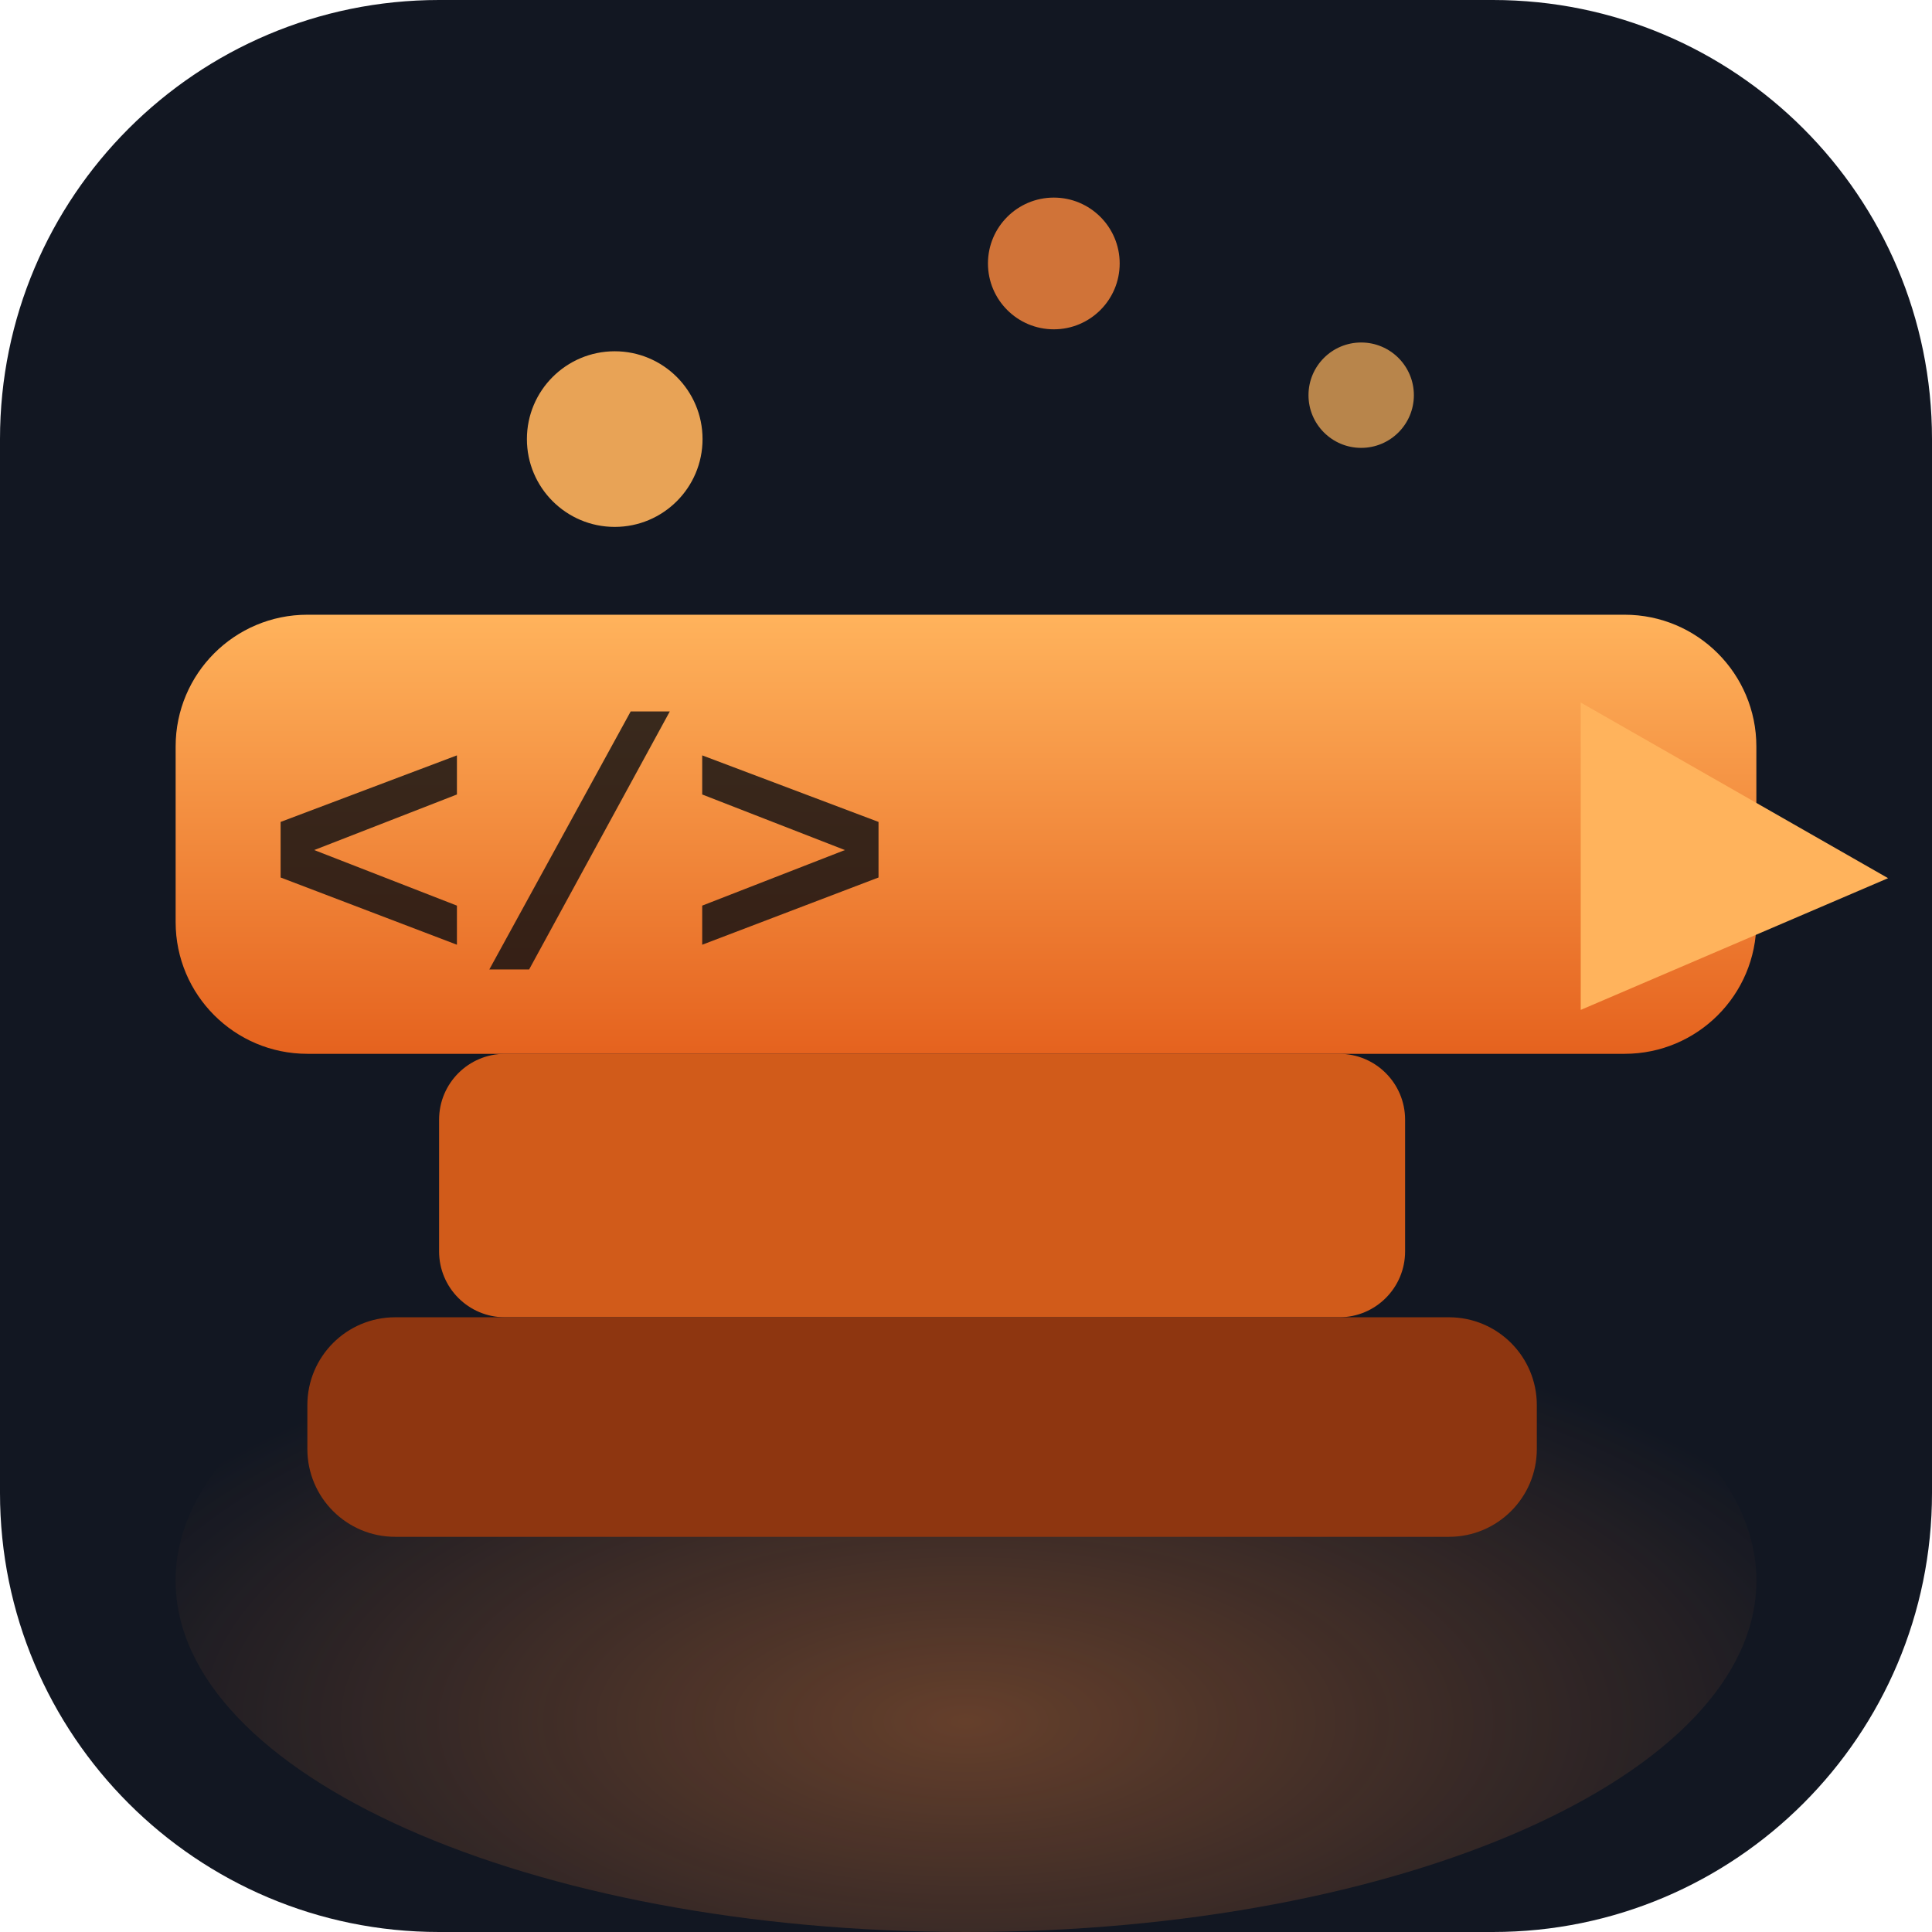
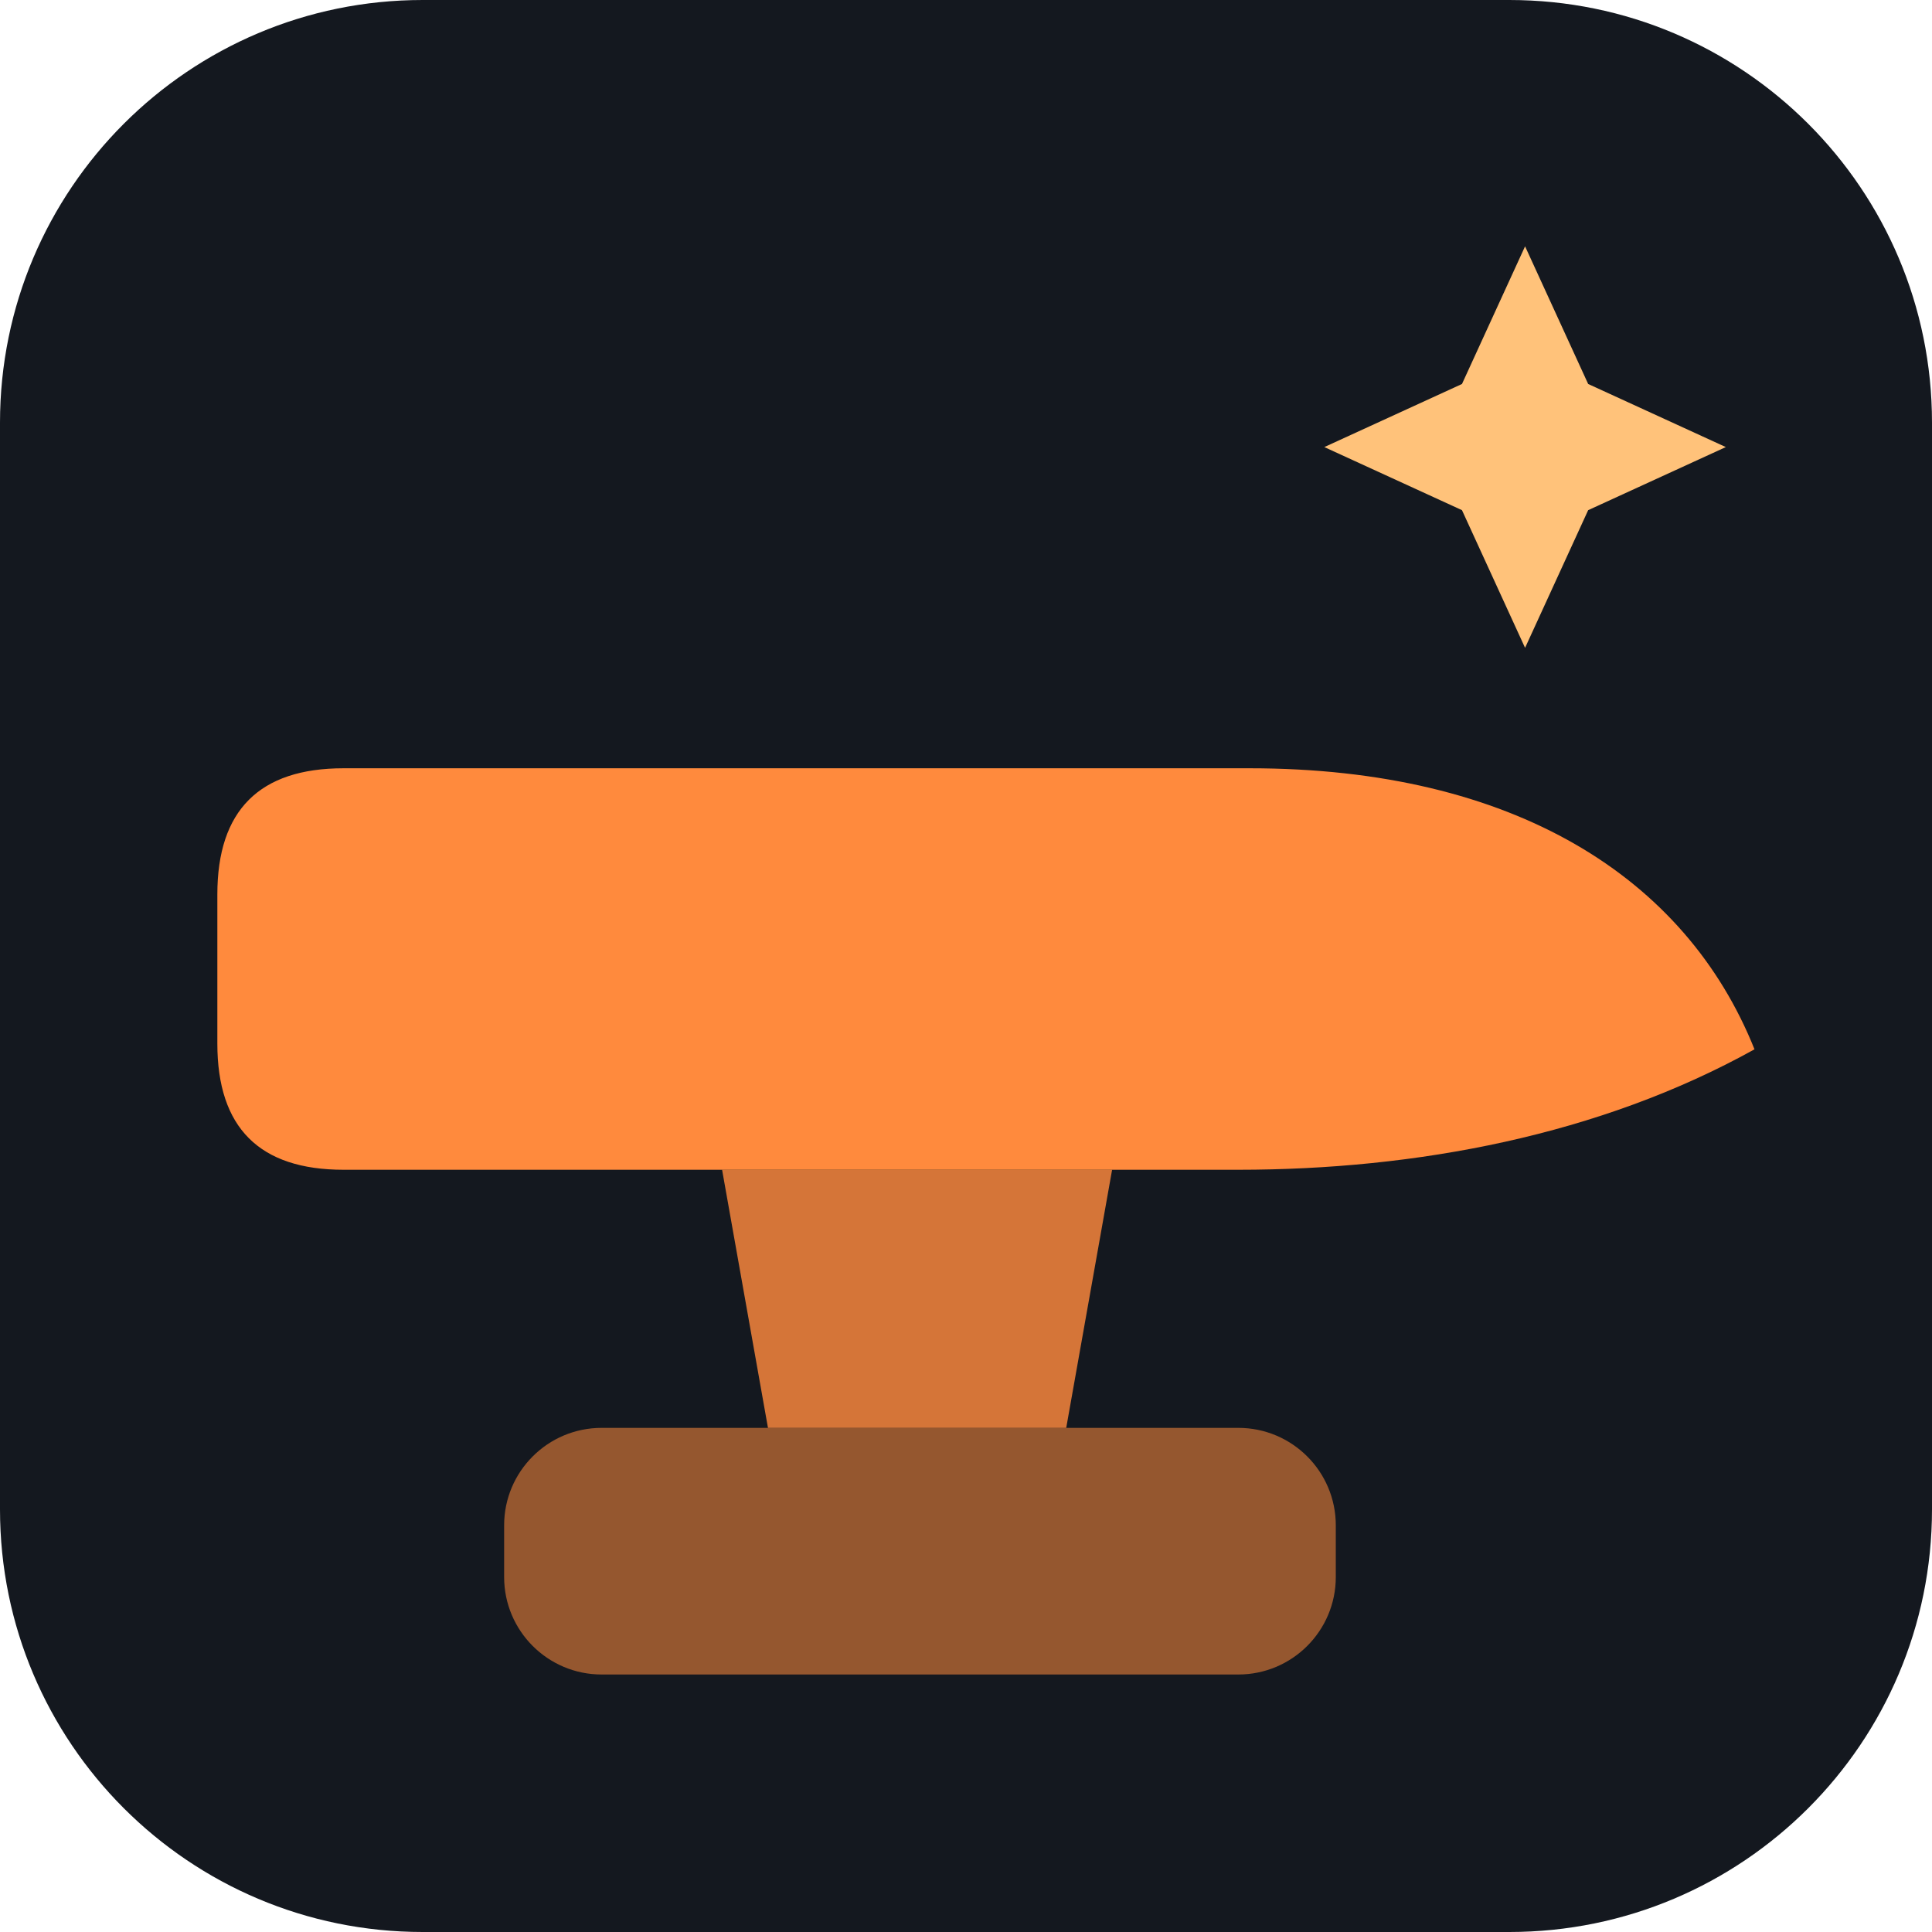
- <svg xmlns="http://www.w3.org/2000/svg" viewBox="0 0 44 44" width="44" height="44" role="img" aria-label="Mini Forge Dev">
-   <defs>
-     <linearGradient id="fav-top" x1="0%" y1="0%" x2="0%" y2="100%">
-       <stop offset="0%" stop-color="#FFB35C" />
-       <stop offset="100%" stop-color="#E5621E" />
-     </linearGradient>
-     <radialGradient id="fav-glow" cx="50%" cy="70%" r="60%">
-       <stop offset="0%" stop-color="#FF8A3D" stop-opacity="0.35" />
-       <stop offset="100%" stop-color="#FF8A3D" stop-opacity="0" />
-     </radialGradient>
-   </defs>
-   <rect width="44" height="44" rx="10" fill="#121722" />
-   <ellipse cx="22" cy="36" rx="18" ry="8" fill="url(#fav-glow)" />
-   <rect x="4" y="14" width="36" height="10" rx="3" fill="url(#fav-top)" />
-   <path d="M36 16 L43 20 L36 23" fill="#FFB35C" />
-   <rect x="10" y="24" width="22" height="6" rx="1.5" fill="#D15B1A" />
-   <rect x="7" y="30" width="28" height="5" rx="2" fill="#8E3610" />
-   <text x="6" y="22" font-family="'Courier New',monospace" font-size="8" font-weight="900" fill="#090B10" opacity="0.8">&lt;/&gt;</text>
-   <circle cx="14" cy="10" r="2" fill="#FFB35C" opacity="0.9" />
-   <circle cx="24" cy="6" r="1.5" fill="#FF8A3D" opacity="0.8" />
-   <circle cx="31" cy="9" r="1.2" fill="#FFB35C" opacity="0.7" />
+ <svg xmlns="http://www.w3.org/2000/svg" viewBox="0 0 64 64" width="64" height="64" role="img" aria-label="Mini Forge Dev">
+   <rect width="64" height="64" rx="14" fill="#14181F" />
+   <g transform="translate(1.5 5.5) scale(1.9)">
+     <path fill="#FF8A3D" d="M5.2 10.5 H21 C25.6 10.5 28.6 12.4 29.8 15.4 C27.1 16.9 23.9 17.5 20.8 17.5 H5.2 Q3 17.5 3 15.3 V12.7 Q3 10.5 5.2 10.5 Z" />
+     <path fill="#FF8A3D" opacity="0.82" d="M11.8 17.5 H18.6 L17.8 22 H12.6 Z" />
+     <rect fill="#FF8A3D" opacity="0.55" x="8" y="22" width="14.5" height="4.3" rx="1.7" />
+     <path fill="#FFC27A" d="M25.8 1.4 L26.9 3.8 L29.3 4.9 L26.9 6 L25.8 8.4 L24.7 6 L22.3 4.9 L24.7 3.8 Z" />
+   </g>
</svg>
